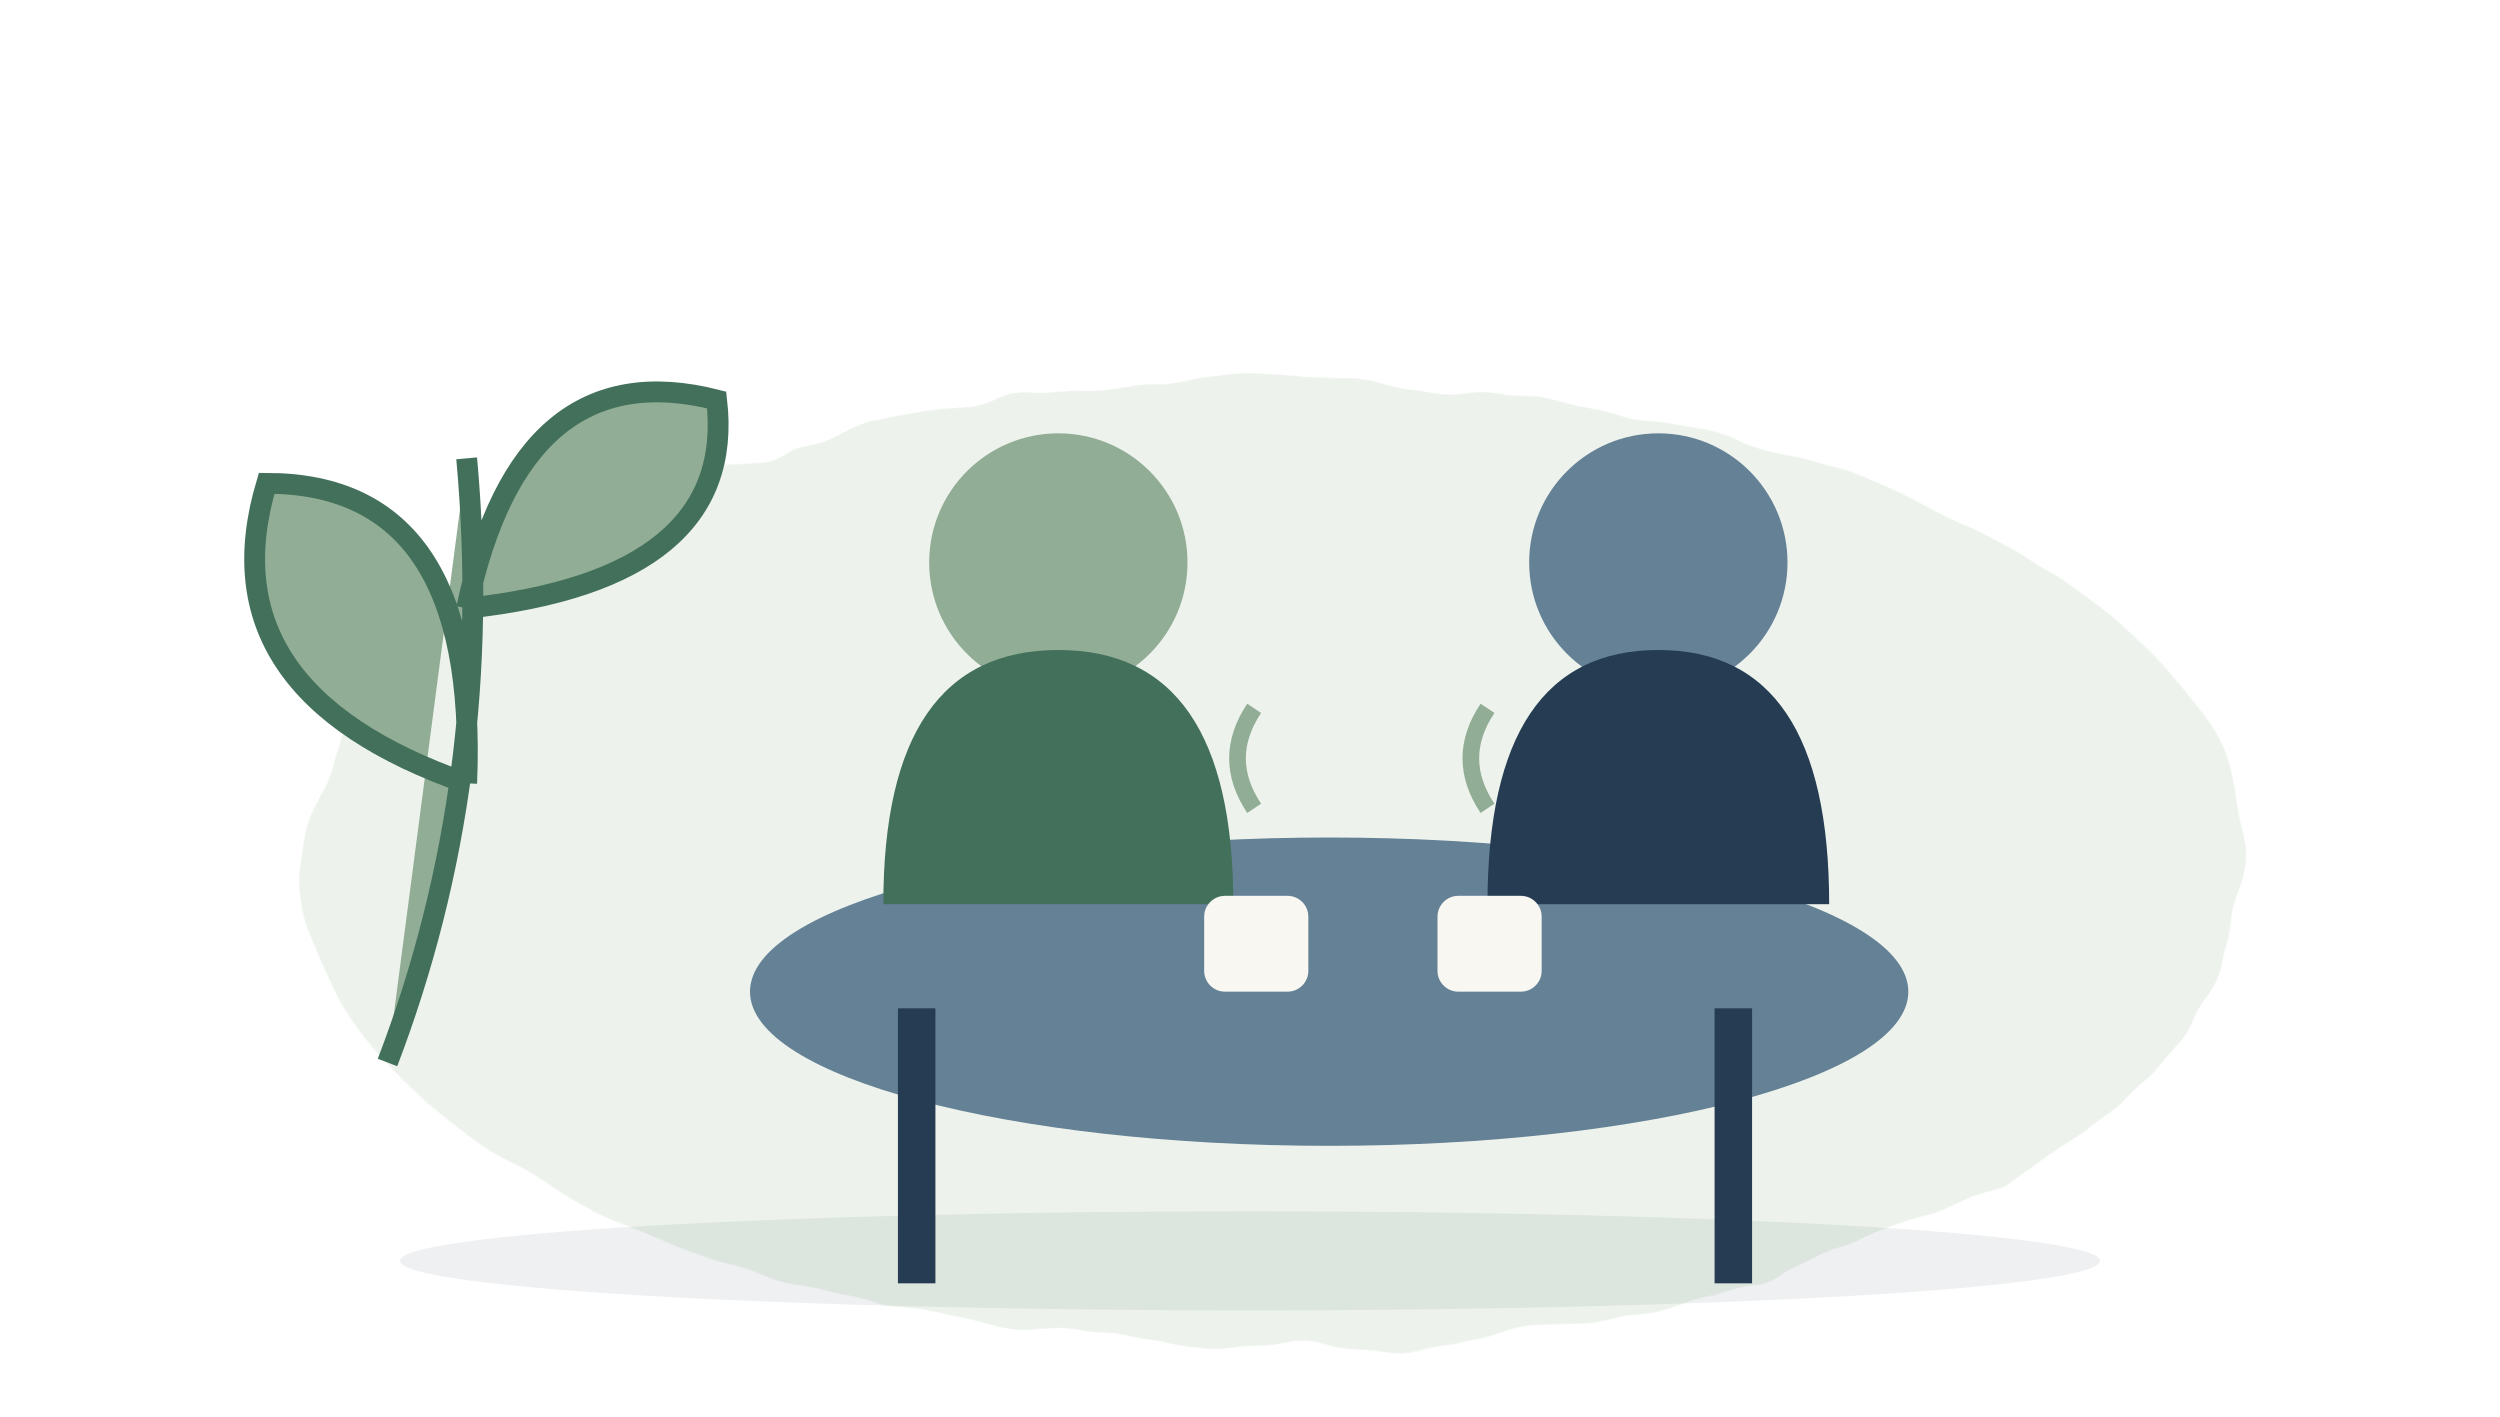
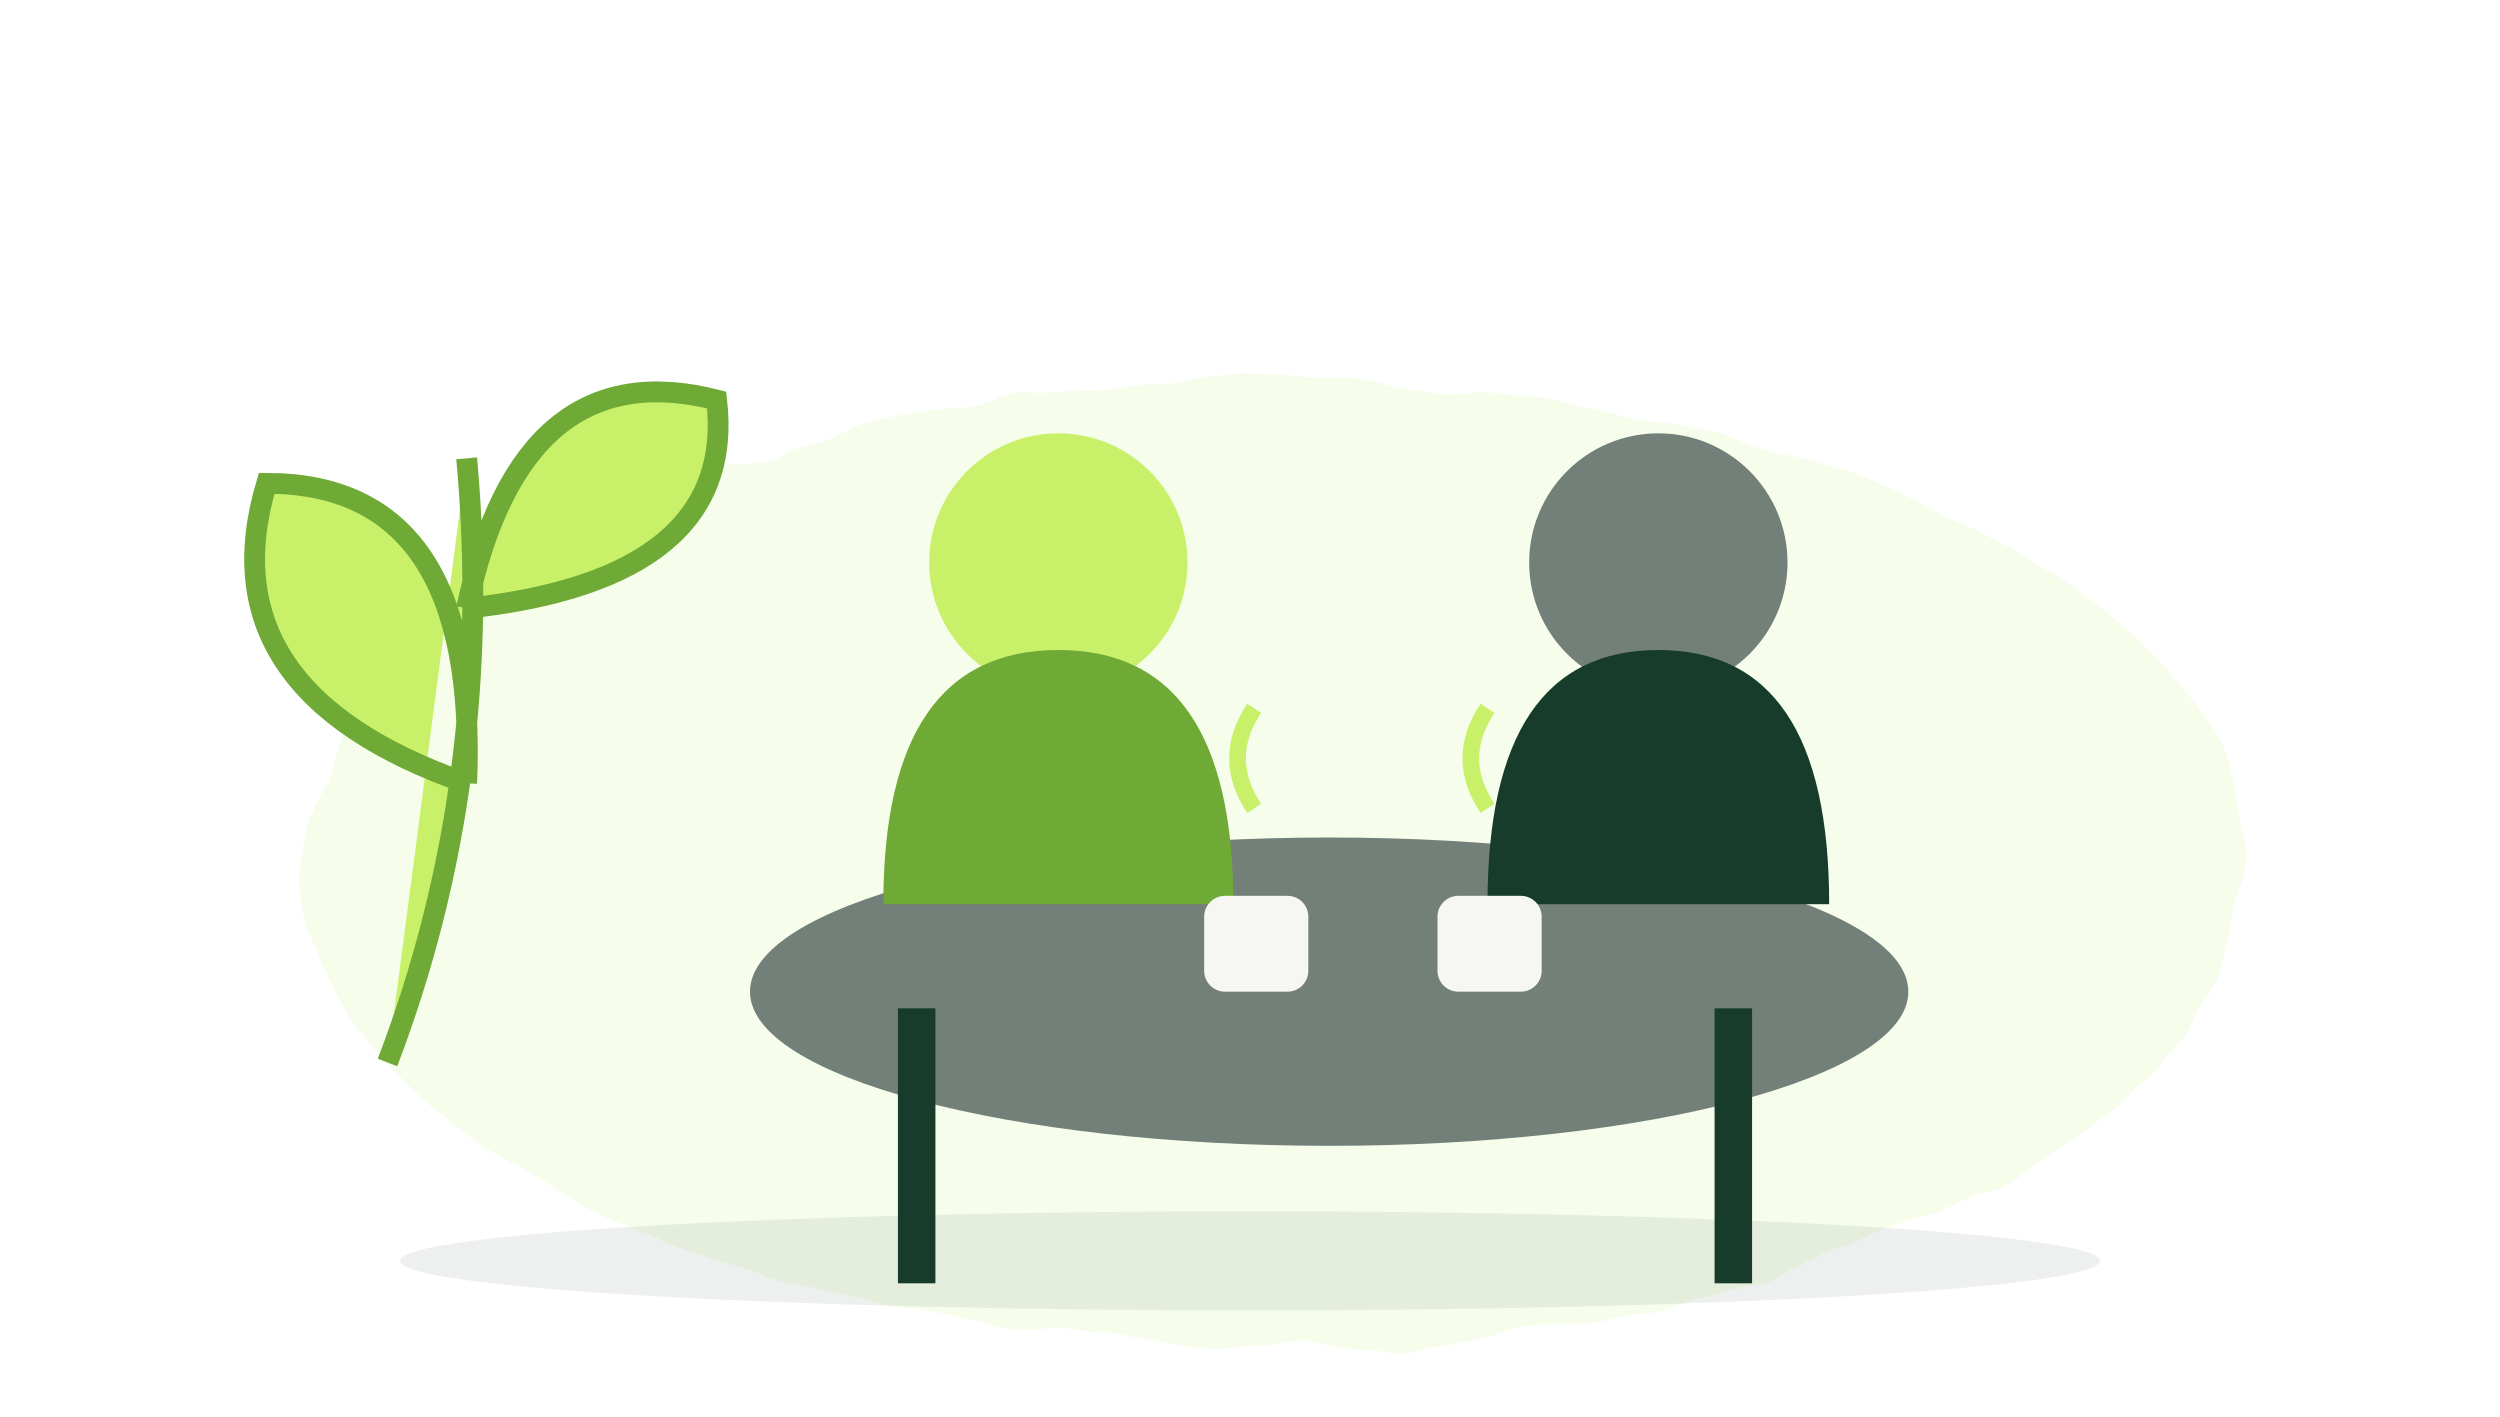
<svg xmlns="http://www.w3.org/2000/svg" width="600" height="340" viewBox="0 0 600 340" aria-hidden="true">
  <defs>
    <filter id="wash">
      <feTurbulence type="fractalNoise" baseFrequency=".025" numOctaves="3" seed="12" />
      <feDisplacementMap in="SourceGraphic" scale="9" />
    </filter>
  </defs>
-   <ellipse cx="306.0" cy="207.4" rx="234.0" ry="115.6" fill="#E5EEE4" opacity=".7" filter="url(#wash)" />
-   <ellipse cx="300.0" cy="302.6" rx="204" ry="11.9" fill="#253C52" opacity=".08" />
-   <path d="M93 255q26-68 19-145m0 78q-63-22-48-72 51 0 48 72m0-42q13-62 60-50 5 43-60 50" fill="#91AD95" stroke="#42705B" stroke-width="5" />
-   <ellipse cx="319" cy="238" rx="139" ry="37" fill="#648196" />
-   <path d="M220 242v66m196-66v66" stroke="#253C52" stroke-width="9" />
-   <circle cx="254" cy="135" r="31" fill="#91AD95" />
-   <path d="M212 217q0-61 42-61t42 61" fill="#42705B" />
-   <circle cx="398" cy="135" r="31" fill="#648196" />
-   <path d="M357 217q0-61 41-61t41 61" fill="#253C52" />
-   <rect x="289" y="215" width="25" height="23" rx="5" fill="#F8F7F1" />
-   <rect x="345" y="215" width="25" height="23" rx="5" fill="#F8F7F1" />
-   <path d="M301 194q-8-12 0-24m56 24q-8-12 0-24" fill="none" stroke="#91AD95" stroke-width="4" />
+   <ellipse cx="306.0" cy="207.4" rx="234.0" ry="115.6" fill="#F2FCE2" opacity=".7" filter="url(#wash)" />
+   <ellipse cx="300.0" cy="302.6" rx="204" ry="11.9" fill="#173C2C" opacity=".08" />
+   <path d="M93 255q26-68 19-145m0 78q-63-22-48-72 51 0 48 72m0-42q13-62 60-50 5 43-60 50" fill="#C8F169" stroke="#6FA936" stroke-width="5" />
+   <ellipse cx="319" cy="238" rx="139" ry="37" fill="#738079" />
+   <path d="M220 242v66m196-66v66" stroke="#173C2C" stroke-width="9" />
+   <circle cx="254" cy="135" r="31" fill="#C8F169" />
+   <path d="M212 217q0-61 42-61t42 61" fill="#6FA936" />
+   <circle cx="398" cy="135" r="31" fill="#738079" />
+   <path d="M357 217q0-61 41-61t41 61" fill="#173C2C" />
+   <rect x="289" y="215" width="25" height="23" rx="5" fill="#F6F7F2" />
+   <rect x="345" y="215" width="25" height="23" rx="5" fill="#F6F7F2" />
+   <path d="M301 194q-8-12 0-24m56 24q-8-12 0-24" fill="none" stroke="#C8F169" stroke-width="4" />
</svg>
